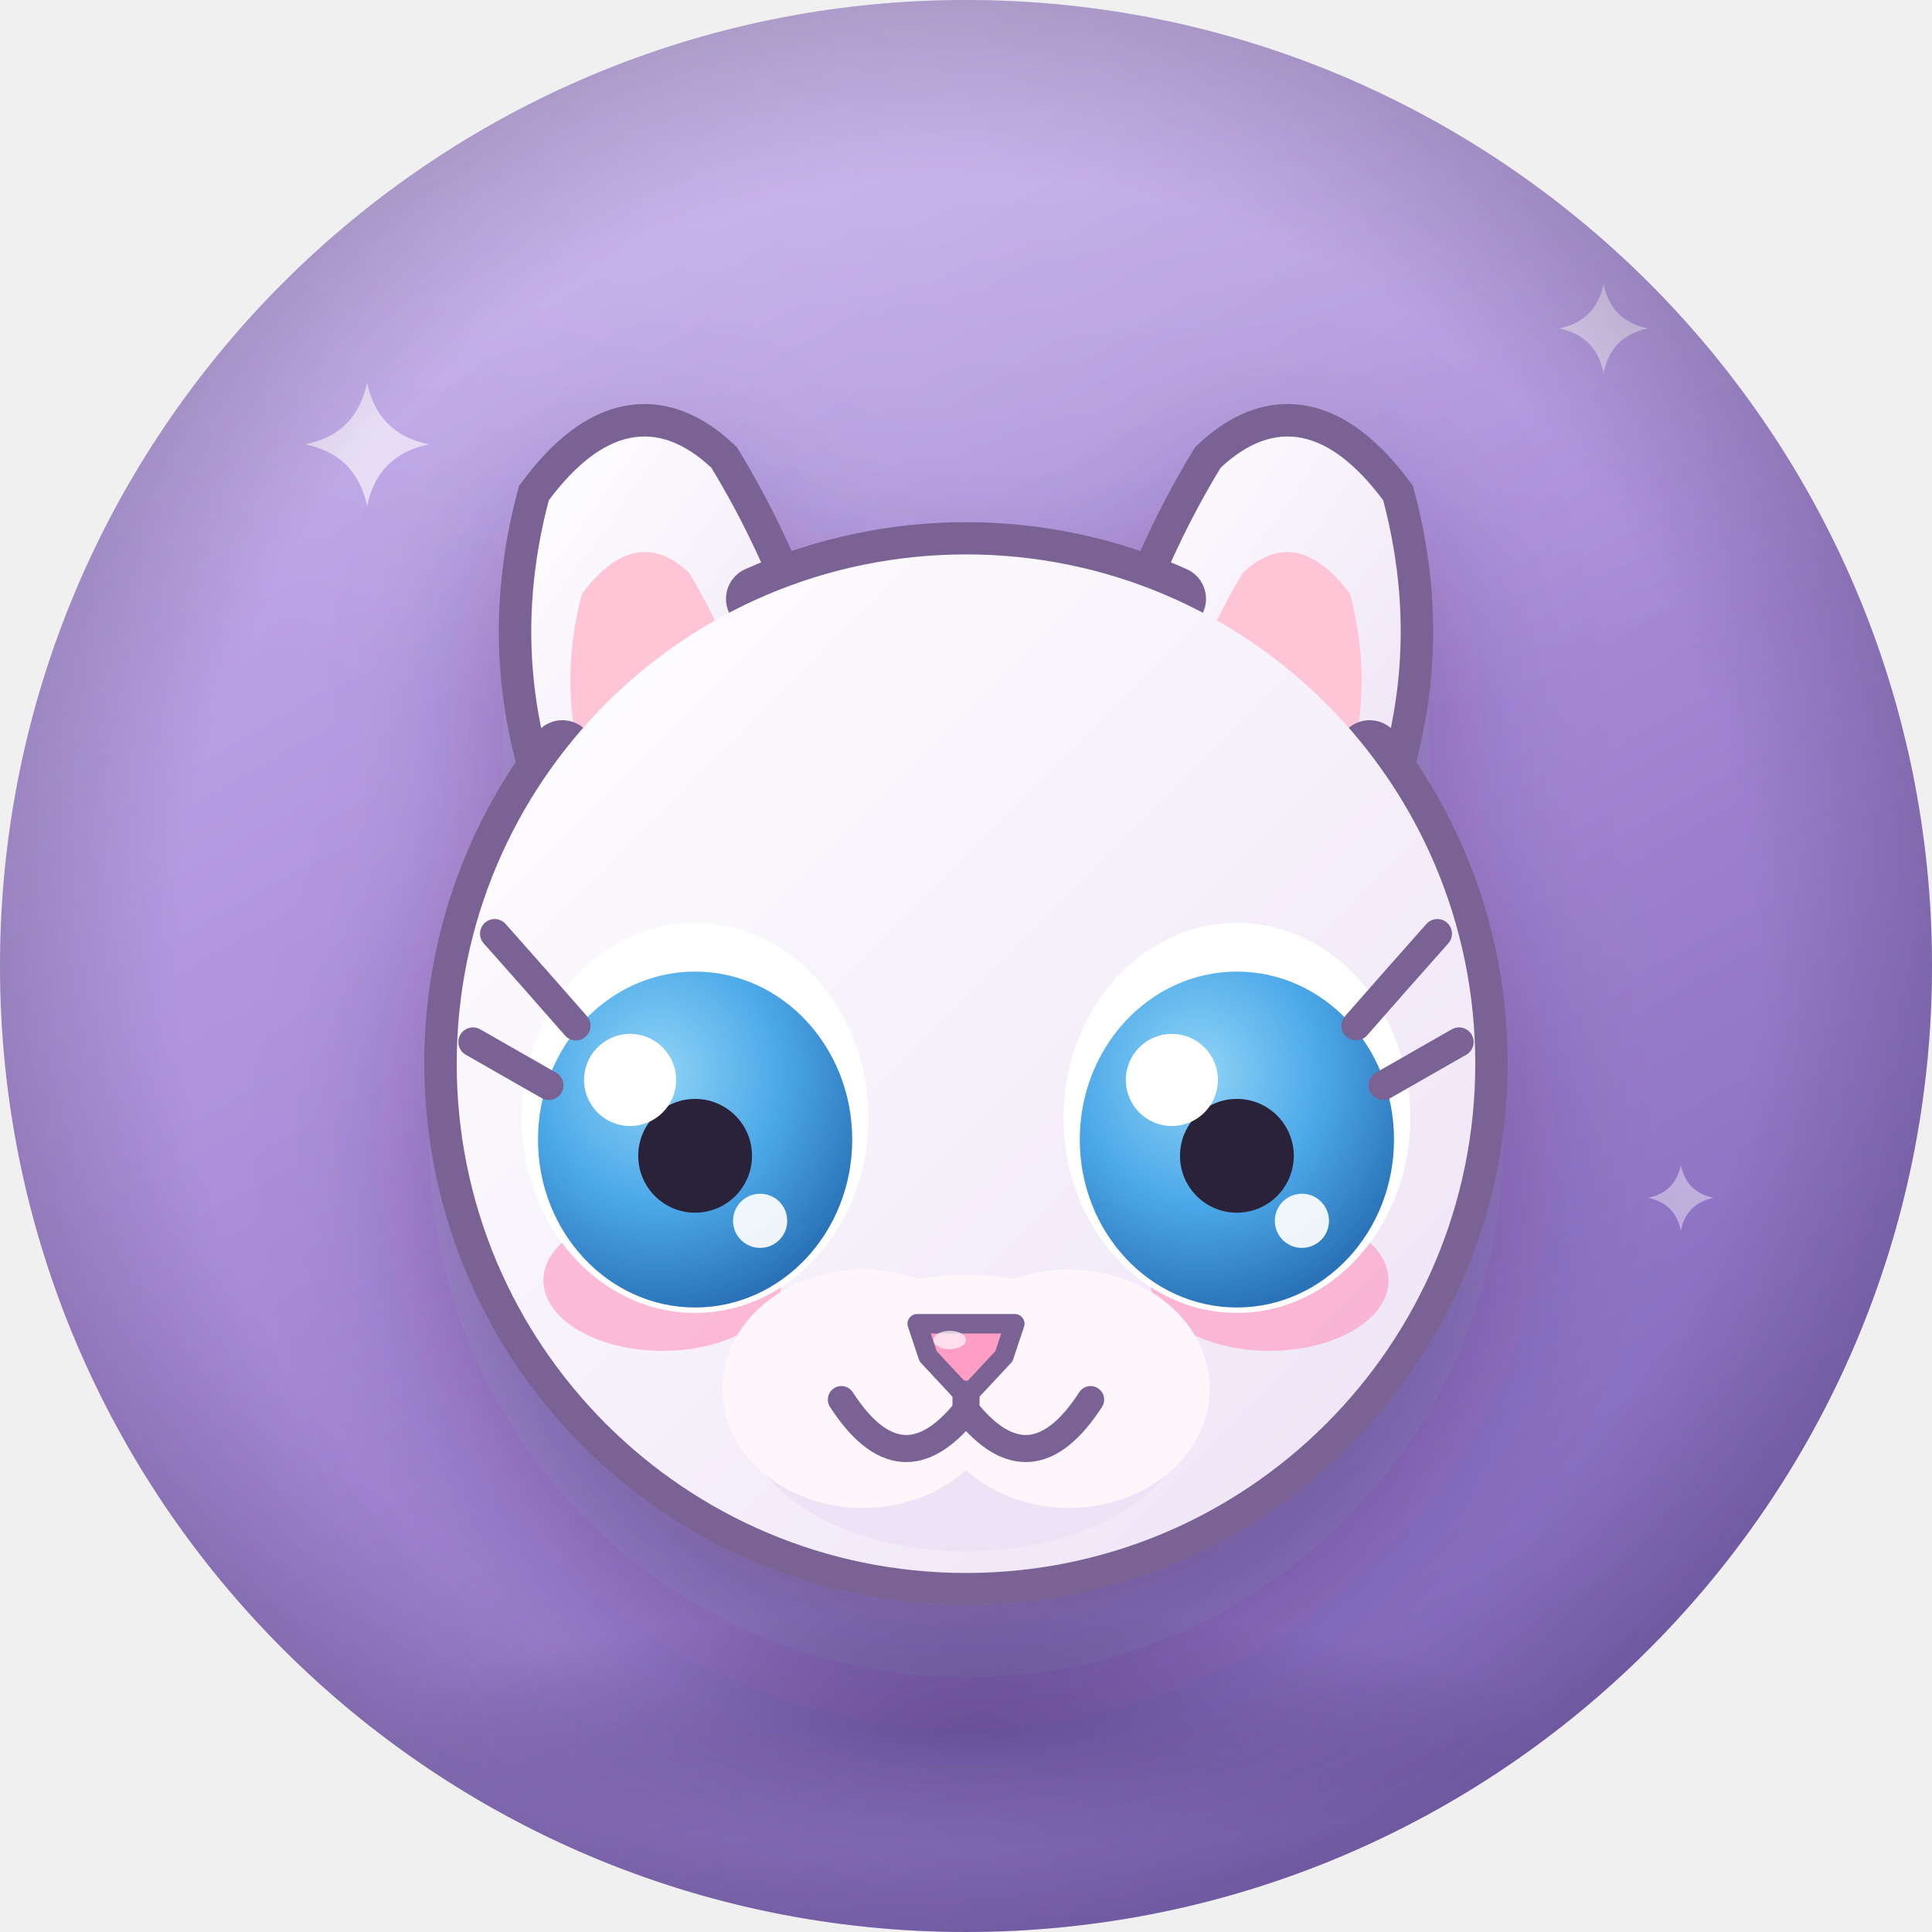
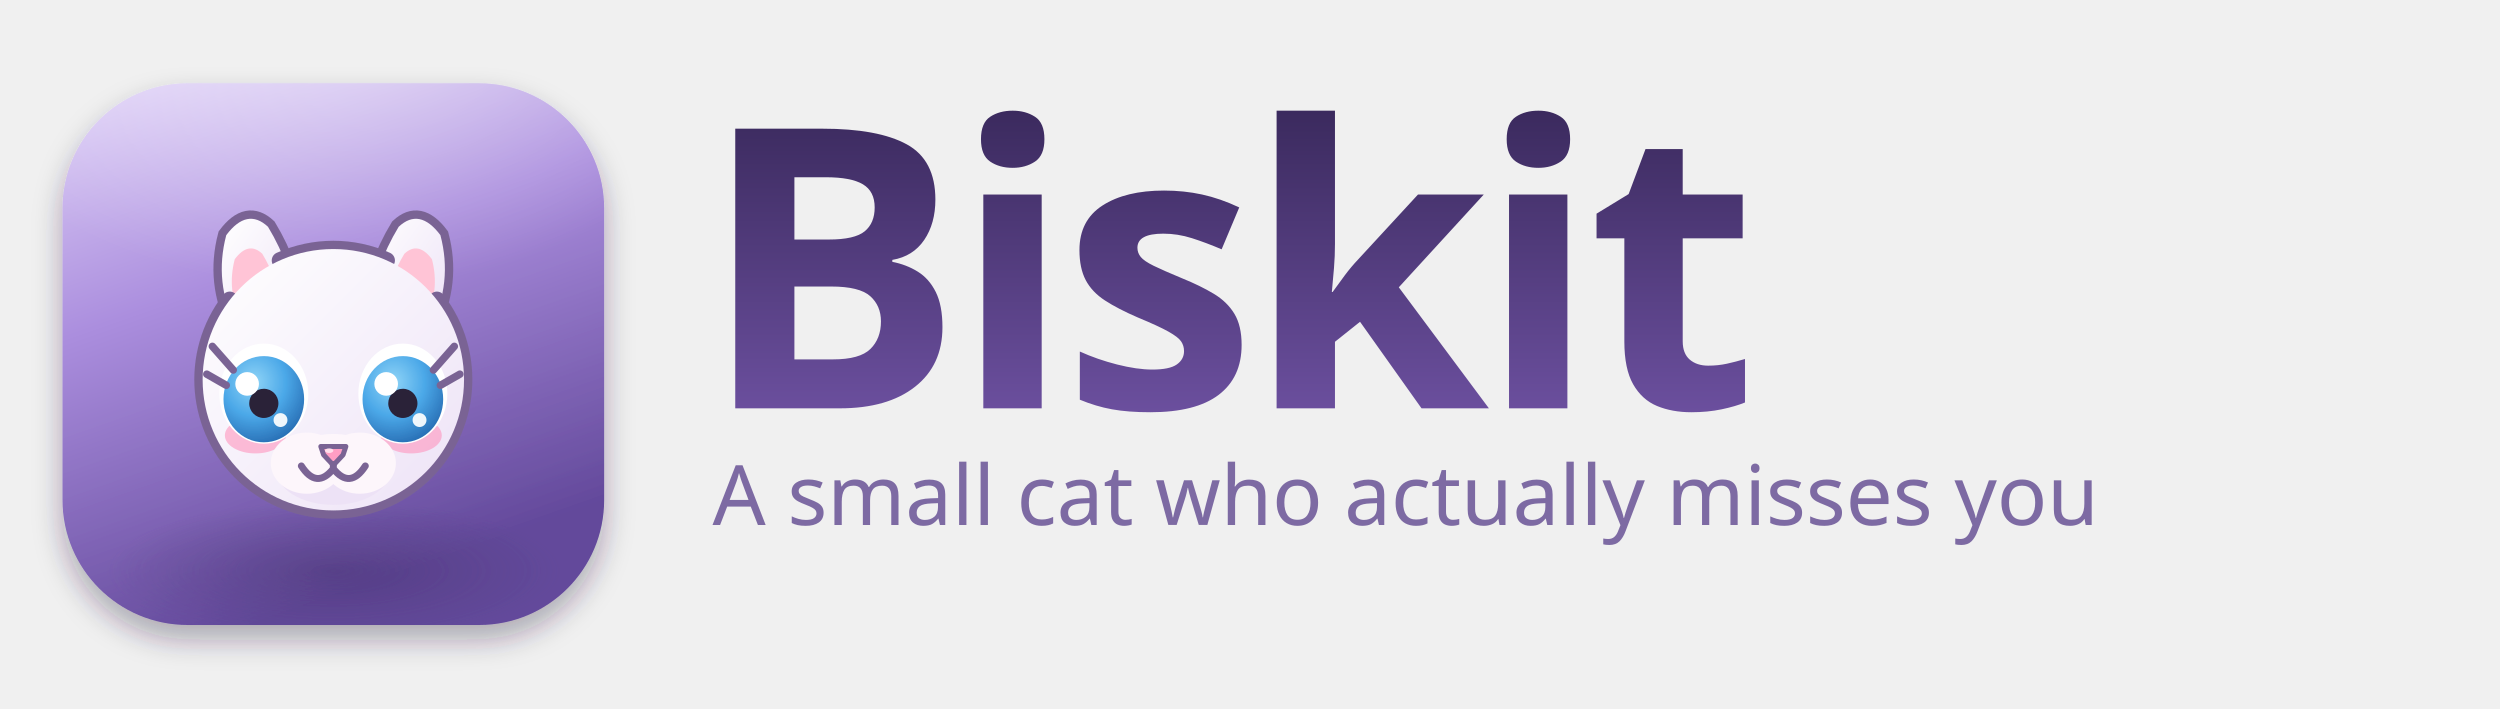
- <svg xmlns="http://www.w3.org/2000/svg" viewBox="0 0 400 400" width="400" height="400">
+ <svg xmlns="http://www.w3.org/2000/svg" viewBox="0 0 1200 340" width="1200" height="340">
  <defs>
-     <radialGradient id="iris-a" cx="38%" cy="30%" r="72%">
+     <radialGradient id="iris-l" cx="38%" cy="30%" r="72%">
      <stop offset="0%" stop-color="#8fd4f7" />
      <stop offset="55%" stop-color="#4ba8e8" />
      <stop offset="100%" stop-color="#2a72b8" />
    </radialGradient>
-     <linearGradient id="fur-a" x1="0" y1="0" x2="1" y2="1">
+     <linearGradient id="fur-l" x1="0" y1="0" x2="1" y2="1">
      <stop offset="0%" stop-color="#ffffff" />
      <stop offset="100%" stop-color="#ede2f6" />
    </linearGradient>
    <radialGradient id="lift" cx="50%" cy="50%" r="50%">
      <stop offset="0%" stop-color="#3d2c63" stop-opacity=".38" />
      <stop offset="55%" stop-color="#3d2c63" stop-opacity=".17" />
      <stop offset="100%" stop-color="#3d2c63" stop-opacity="0" />
    </radialGradient>
    <filter id="soft" x="-40%" y="-40%" width="180%" height="180%">
      <feGaussianBlur stdDeviation="10" />
    </filter>
    <filter id="cast" x="-30%" y="-30%" width="160%" height="180%">
      <feDropShadow dx="0" dy="16" stdDeviation="16" flood-color="#2e2340" flood-opacity=".30" />
    </filter>
    <filter id="castSm" x="-30%" y="-30%" width="160%" height="180%">
      <feDropShadow dx="0" dy="7" stdDeviation="7" flood-color="#2e2340" flood-opacity=".34" />
    </filter>
-     <linearGradient id="skin-a" x1="0.15" y1="0" x2="0.72" y2="1">
-       <stop offset="0%" stop-color="#c9b3ee" />
-       <stop offset="50%" stop-color="#a88bd8" />
-       <stop offset="100%" stop-color="#7d63b6" />
+     <linearGradient id="skin-l" x1="0" y1="0" x2="0.35" y2="1">
+       <stop offset="0%" stop-color="#e0d2f8" />
+       <stop offset="42%" stop-color="#ab8ede" />
+       <stop offset="100%" stop-color="#63499b" />
    </linearGradient>
-     <radialGradient id="key-a" cx="50%" cy="14%" r="70%">
-       <stop offset="0%" stop-color="#ffffff" stop-opacity=".34" />
+     <radialGradient id="key-l" cx="50%" cy="16%" r="66%">
+       <stop offset="0%" stop-color="#ffffff" stop-opacity=".52" />
      <stop offset="100%" stop-color="#ffffff" stop-opacity="0" />
    </radialGradient>
-     <radialGradient id="rim-a" cx="50%" cy="50%" r="52%">
-       <stop offset="78%" stop-color="#2e2340" stop-opacity="0" />
-       <stop offset="100%" stop-color="#2e2340" stop-opacity=".26" />
-     </radialGradient>
-     <clipPath id="clip-a">
-       <rect x="0" y="0" width="400" height="400" rx="200" ry="200" />
+     <clipPath id="clip-l">
+       <rect x="0" y="0" width="260" height="260" rx="60" ry="60" />
    </clipPath>
+     <linearGradient id="word-l" x1="0" y1="0" x2="0" y2="1">
+       <stop offset="0%" stop-color="#3b2a5e" />
+       <stop offset="100%" stop-color="#6b4f9e" />
+     </linearGradient>
  </defs>
-   <g clip-path="url(#clip-a)">
-     <rect width="400" height="400" fill="url(#skin-a)" />
-     <ellipse cx="200" cy="40" rx="248" ry="176" fill="url(#key-a)" />
-     <path d="M76 79.2Q78.176 89.824 88.8 92Q78.176 94.176 76 104.8Q73.824 94.176 63.2 92Q73.824 89.824 76 79.2Z" fill="#ffffff" opacity="0.62" />
-     <path d="M332 58.8Q333.564 66.436 341.2 68Q333.564 69.564 332 77.2Q330.436 69.564 322.8 68Q330.436 66.436 332 58.8Z" fill="#ffffff" opacity="0.5" />
-     <path d="M348 241.2Q349.156 246.844 354.8 248Q349.156 249.156 348 254.8Q346.844 249.156 341.2 248Q346.844 246.844 348 241.2Z" fill="#ffffff" opacity="0.42" />
-     <ellipse cx="200" cy="358" rx="120" ry="24.8" fill="url(#lift)" />
-     <g filter="url(#cast)">
-       <g transform="translate(200 208) scale(1.1217) translate(-150 -135.1)">
+   <g transform="translate(30 40)" filter="url(#castSm)">
+     <g clip-path="url(#clip-l)">
+       <rect width="260" height="260" fill="url(#skin-l)" />
+       <ellipse cx="130" cy="26" rx="161" ry="114" fill="url(#key-l)" />
+       <ellipse cx="130" cy="234" rx="109" ry="34" fill="url(#lift)" />
+       <g transform="translate(130 135) scale(0.6674) translate(-150 -135.1)">
        <g>
          <g stroke="#7a6494" stroke-width="12" paint-order="stroke fill">
-             <path d="M174 100Q180 64 197 36Q212 22 227 42Q236 76 220 108Z" fill="url(#fur-a)" />
-             <path d="M126 100Q120 64 103 36Q88 22 73 42Q64 76 80 108Z" fill="url(#fur-a)" />
+             <path d="M174 100Q180 64 197 36Q212 22 227 42Q236 76 220 108Z" fill="url(#fur-l)" />
+             <path d="M126 100Q120 64 103 36Q88 22 73 42Q64 76 80 108Z" fill="url(#fur-l)" />
          </g>
          <g fill="#ffc4d6">
            <path d="M185.9 97.6Q189.9 73.9 201.1 55.4Q211 46.1 220.9 59.3Q226.8 81.8 216.3 102.9Z" />
            <path d="M114.1 97.6Q110.1 73.9 98.9 55.4Q89 46.1 79.1 59.3Q73.2 81.8 83.7 102.9Z" />
          </g>
          <path d="M224.5 88.6A94 94 0 1 1 75.5 88.6M111.7 60.2A94 94 0 0 1 188.3 60.2" fill="none" stroke="#7a6494" stroke-width="12" stroke-linecap="round" />
-           <circle cx="150" cy="146" r="94" fill="url(#fur-a)" />
+           <circle cx="150" cy="146" r="94" fill="url(#fur-l)" />
          <ellipse cx="94" cy="186" rx="22" ry="13" fill="#ff8cb8" opacity=".55" />
          <ellipse cx="206" cy="186" rx="22" ry="13" fill="#ff8cb8" opacity=".55" />
          <g>
            <ellipse cx="100" cy="156" rx="32" ry="36" fill="#fff" />
-             <ellipse cx="100" cy="160" rx="29" ry="31" fill="url(#iris-a)" />
+             <ellipse cx="100" cy="160" rx="29" ry="31" fill="url(#iris-l)" />
            <circle cx="100" cy="163" r="10.5" fill="#2a2038" />
            <circle cx="88" cy="149" r="8.5" fill="#fff" />
            <circle cx="112" cy="175" r="5" fill="#fff" opacity=".92" />
            <ellipse cx="200" cy="156" rx="32" ry="36" fill="#fff" />
-             <ellipse cx="200" cy="160" rx="29" ry="31" fill="url(#iris-a)" />
+             <ellipse cx="200" cy="160" rx="29" ry="31" fill="url(#iris-l)" />
            <circle cx="200" cy="163" r="10.5" fill="#2a2038" />
            <circle cx="188" cy="149" r="8.5" fill="#fff" />
            <circle cx="212" cy="175" r="5" fill="#fff" opacity=".92" />
          </g>
          <g stroke="#7a6494" stroke-width="5.4" stroke-linecap="round" fill="none">
            <path d="M78 139Q71 131 63 122M73 150Q66 146 59 142" />
            <path d="M222 139Q229 131 237 122M227 150Q234 146 241 142" />
          </g>
          <ellipse cx="150" cy="211" rx="41" ry="25" fill="#ede2f6" />
          <g fill="#fdf6fb">
            <ellipse cx="131" cy="206" rx="26" ry="22" />
            <ellipse cx="169" cy="206" rx="26" ry="22" />
            <ellipse cx="150" cy="202" rx="31" ry="17" />
          </g>
          <path d="M141 194H159L157 200L150 207.5L143 200Z" fill="#ff9ec4" stroke="#7a6494" stroke-width="3.6" stroke-linejoin="round" />
          <ellipse cx="147" cy="197" rx="3" ry="1.7" fill="#fff3f8" opacity=".75" />
          <g fill="none" stroke="#7a6494" stroke-width="5" stroke-linecap="round">
            <path d="M150 207v3M150 210q-12 15-23-2M150 210q12 15 23-2" />
          </g>
        </g>
      </g>
    </g>
-     <rect width="400" height="400" fill="url(#rim-a)" />
+   </g>
+   <g transform="translate(336 0)">
+     <text x="0" y="196" font-family="Fredoka, system-ui, sans-serif" font-size="188" font-weight="700" letter-spacing="-5" fill="url(#word-l)">Biskit</text>
+     <text x="6" y="252" font-family="Fredoka, system-ui, sans-serif" font-size="40" font-weight="500" fill="#7d6aa3">A small cat who actually misses you</text>
  </g>
</svg>
